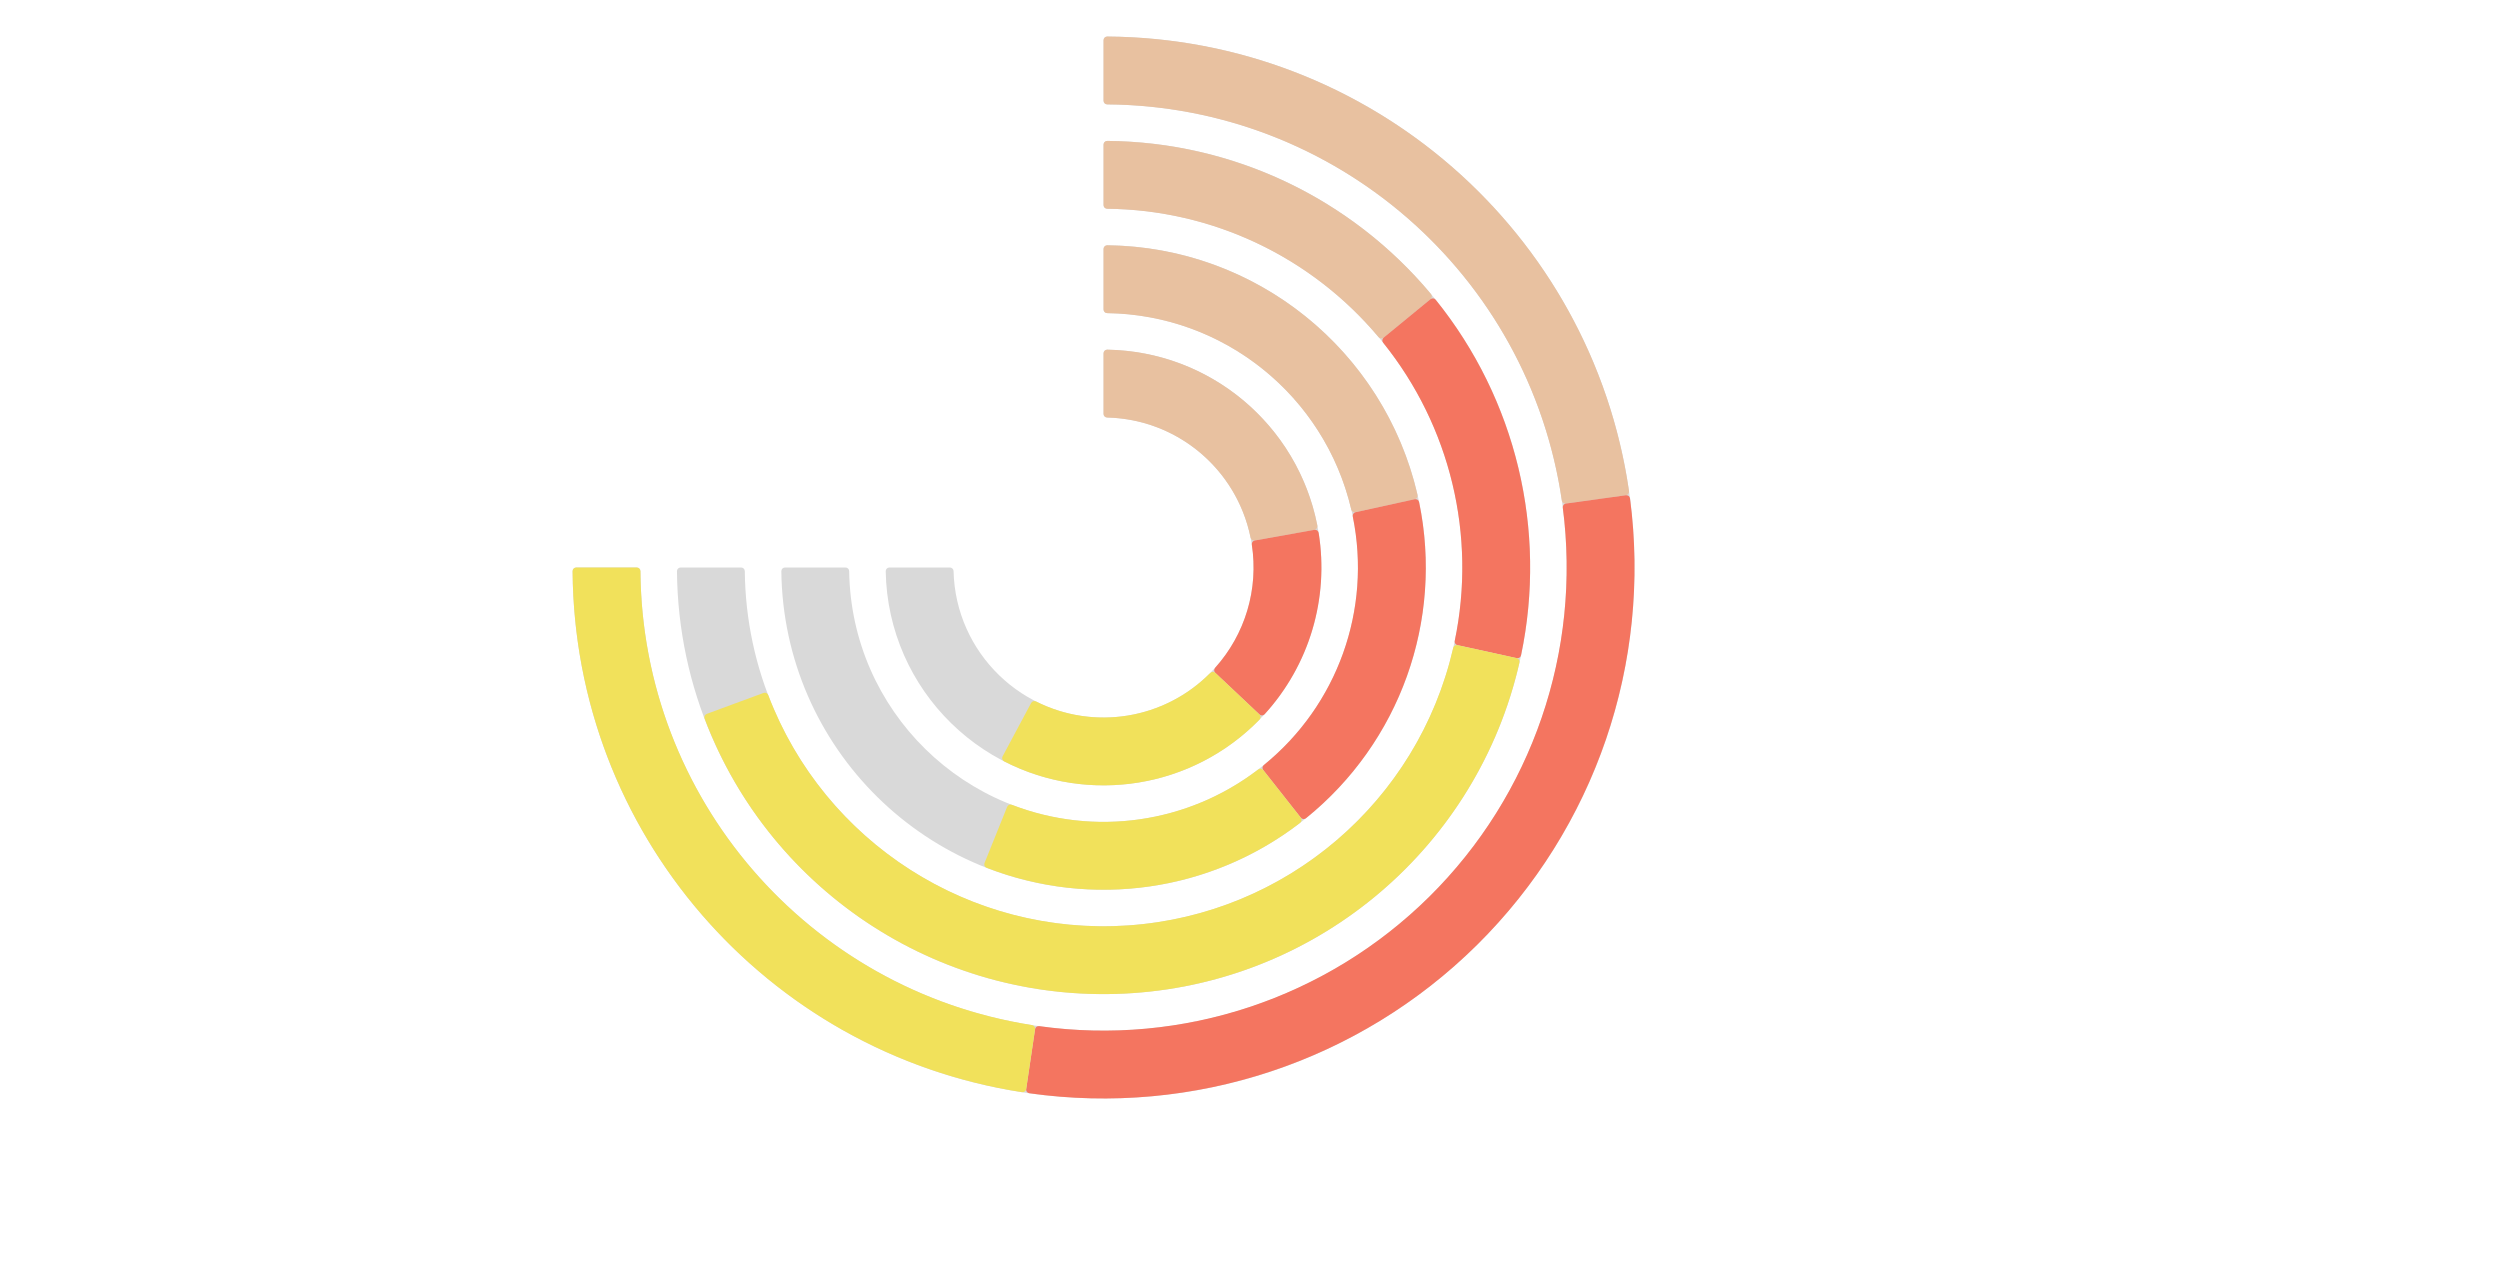
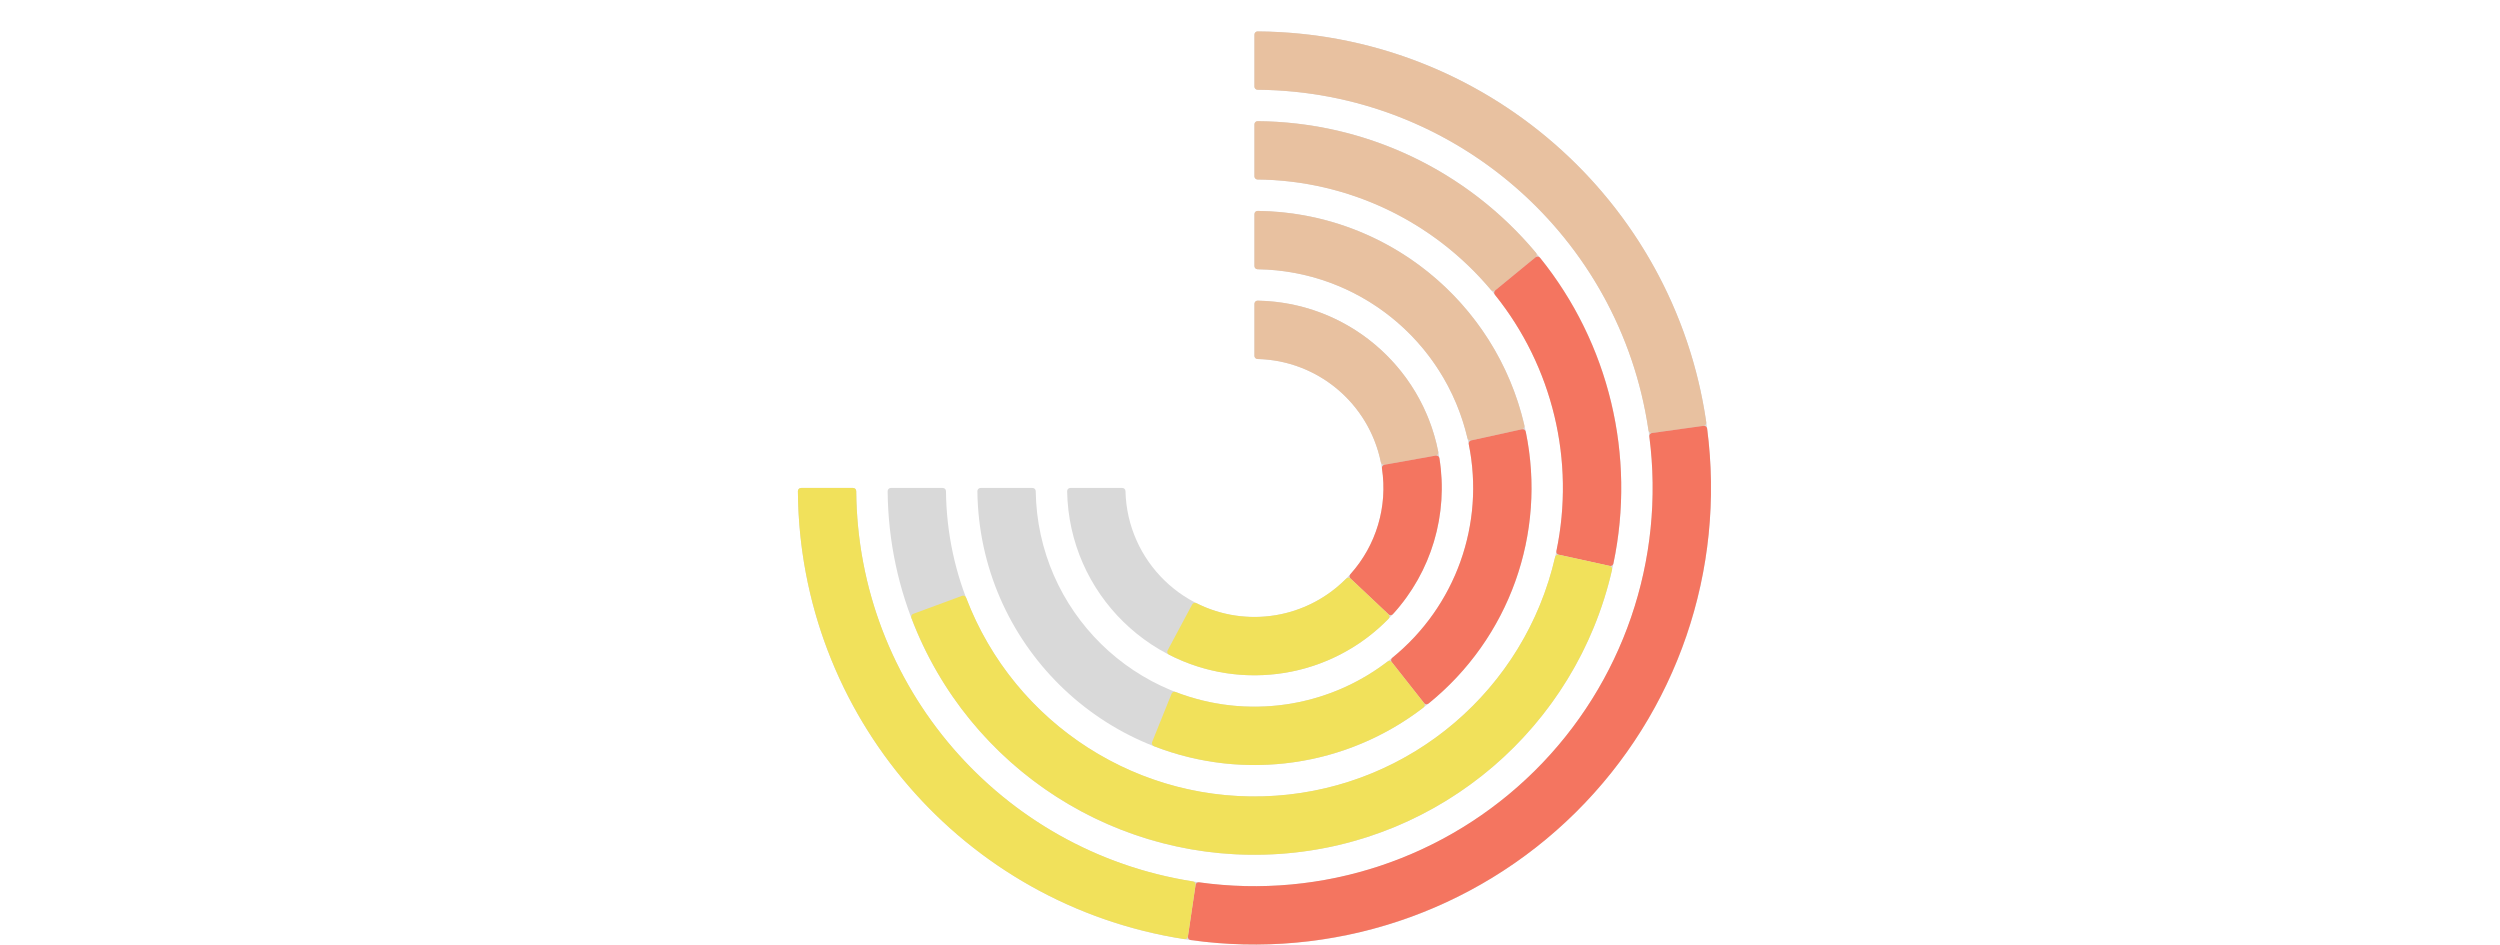
- <svg xmlns="http://www.w3.org/2000/svg" width="1365.641" height="700">
+ <svg xmlns="http://www.w3.org/2000/svg" width="900" height="340" viewBox="100,0,1000,600" id="svg">
  <g transform="translate(602.8203,310)">
    <path d="M0,-116.994A2,2,0,0,1,2.034,-118.994A119.011,119.011,0,1,1,-118.994,2.034A2,2,0,0,1,-116.994,0L-83.93,0A2,2,0,0,1,-81.931,1.952A81.954,81.954,0,1,0,1.952,-81.931A2,2,0,0,1,0,-83.93Z" opacity="1" fill="rgba(0, 0, 0, .15)" stroke="none" />
    <path d="M0,-174.011A2,2,0,0,1,2.023,-176.011A176.023,176.023,0,1,1,-176.011,2.023A2,2,0,0,1,-174.011,0L-140.951,0A2,2,0,0,1,-138.952,1.972A138.966,138.966,0,1,0,1.972,-138.952A2,2,0,0,1,0,-140.951Z" opacity="1" fill="rgba(0, 0, 0, .15)" stroke="none" />
    <path d="M0,-231.026A2,2,0,0,1,2.017,-233.026A233.034,233.034,0,1,1,-233.026,2.017A2,2,0,0,1,-231.026,0L-197.967,0A2,2,0,0,1,-195.967,1.98A195.977,195.977,0,1,0,1.98,-195.967A2,2,0,0,1,0,-197.967Z" opacity="1" fill="rgba(0, 0, 0, .15)" stroke="none" />
    <path d="M0,-288.039A2,2,0,0,1,2.014,-290.039A290.046,290.046,0,1,1,-290.039,2.014A2,2,0,0,1,-288.039,0L-254.981,0A2,2,0,0,1,-252.981,1.984A252.989,252.989,0,1,0,1.984,-252.981A2,2,0,0,1,0,-254.981Z" opacity="1" fill="rgba(0, 0, 0, .15)" stroke="none" />
  </g>
  <g transform="translate(602.8203,310)">
    <path d="M0,-116.994A2,2,0,0,1,2.034,-118.994A119.011,119.011,0,0,1,116.783,-22.921A2,2,0,0,1,115.172,-20.567L82.623,-14.755A2,2,0,0,1,80.312,-16.325A81.954,81.954,0,0,0,1.952,-81.931A2,2,0,0,1,0,-83.93Z" opacity="1" fill="#e8c1a0" />
    <path d="M115.172,-20.567A2,2,0,0,1,117.499,-18.916A119.011,119.011,0,0,1,87.978,80.147A2,2,0,0,1,85.128,80.255L61.07,57.574A2,2,0,0,1,60.954,54.782A81.954,81.954,0,0,0,80.998,-12.481A2,2,0,0,1,82.623,-14.755Z" opacity="1" fill="#f47560" />
    <path d="M85.128,80.255A2,2,0,0,1,85.187,83.107A119.011,119.011,0,0,1,-54.299,105.902A2,2,0,0,1,-55.151,103.18L-39.564,74.02A2,2,0,0,1,-36.9,73.177A81.954,81.954,0,0,0,58.275,57.623A2,2,0,0,1,61.07,57.574Z" opacity="1" fill="#f1e15b" />
    <path d="M0,-174.011A2,2,0,0,1,2.023,-176.011A176.023,176.023,0,0,1,171.488,-39.697A2,2,0,0,1,169.968,-37.292L137.676,-30.207A2,2,0,0,1,135.301,-31.704A138.966,138.966,0,0,0,1.972,-138.952A2,2,0,0,1,0,-140.951Z" opacity="1" fill="#e8c1a0" />
    <path d="M169.968,-37.292A2,2,0,0,1,172.355,-35.745A176.023,176.023,0,0,1,110.556,136.972A2,2,0,0,1,107.729,136.654L87.262,110.691A2,2,0,0,1,87.572,107.9A138.966,138.966,0,0,0,136.146,-27.853A2,2,0,0,1,137.676,-30.207Z" opacity="1" fill="#f47560" />
    <path d="M107.729,136.654A2,2,0,0,1,107.379,139.477A176.023,176.023,0,0,1,-63.88,164.022A2,2,0,0,1,-65.01,161.412L-52.659,130.745A2,2,0,0,1,-50.083,129.627A138.966,138.966,0,0,0,84.476,110.342A2,2,0,0,1,87.262,110.691Z" opacity="1" fill="#f1e15b" />
    <path d="M0,-231.026A2,2,0,0,1,2.017,-233.026A233.034,233.034,0,0,1,178.852,-149.389A2,2,0,0,1,178.585,-146.561L153.03,-125.589A2,2,0,0,1,150.229,-125.851A195.977,195.977,0,0,0,1.98,-195.967A2,2,0,0,1,0,-197.967Z" opacity="1" fill="#e8c1a0" />
    <path d="M178.585,-146.561A2,2,0,0,1,181.411,-146.271A233.034,233.034,0,0,1,228.044,47.969A2,2,0,0,1,225.658,49.511L193.367,42.426A2,2,0,0,1,191.838,40.064A195.977,195.977,0,0,0,152.741,-122.79A2,2,0,0,1,153.03,-125.589Z" opacity="1" fill="#f47560" />
    <path d="M225.658,49.511A2,2,0,0,1,227.179,51.91A233.034,233.034,0,0,1,-217.925,82.547A2,2,0,0,1,-216.746,79.962L-185.731,68.52A2,2,0,0,1,-183.169,69.685A195.977,195.977,0,0,0,190.99,43.931A2,2,0,0,1,193.367,42.426Z" opacity="1" fill="#f1e15b" />
    <path d="M0,-288.039A2,2,0,0,1,2.014,-290.039A290.046,290.046,0,0,1,287.028,-41.734A2,2,0,0,1,285.323,-39.465L252.576,-34.935A2,2,0,0,1,250.323,-36.627A252.989,252.989,0,0,0,1.984,-252.981A2,2,0,0,1,0,-254.981Z" opacity="1" fill="#e8c1a0" />
    <path d="M285.323,-39.465A2,2,0,0,1,287.58,-37.744A290.046,290.046,0,0,1,-40.565,287.195A2,2,0,0,1,-42.264,284.921L-37.413,252.221A2,2,0,0,1,-35.157,250.534A252.989,252.989,0,0,0,250.867,-32.696A2,2,0,0,1,252.576,-34.935Z" opacity="1" fill="#f47560" />
    <path d="M-42.264,284.921A2,2,0,0,1,-44.55,286.604A290.046,290.046,0,0,1,-290.039,2.014A2,2,0,0,1,-288.039,0L-254.981,0A2,2,0,0,1,-252.981,1.984A252.989,252.989,0,0,0,-39.083,249.951A2,2,0,0,1,-37.413,252.221Z" opacity="1" fill="#f1e15b" />
  </g>
</svg>
